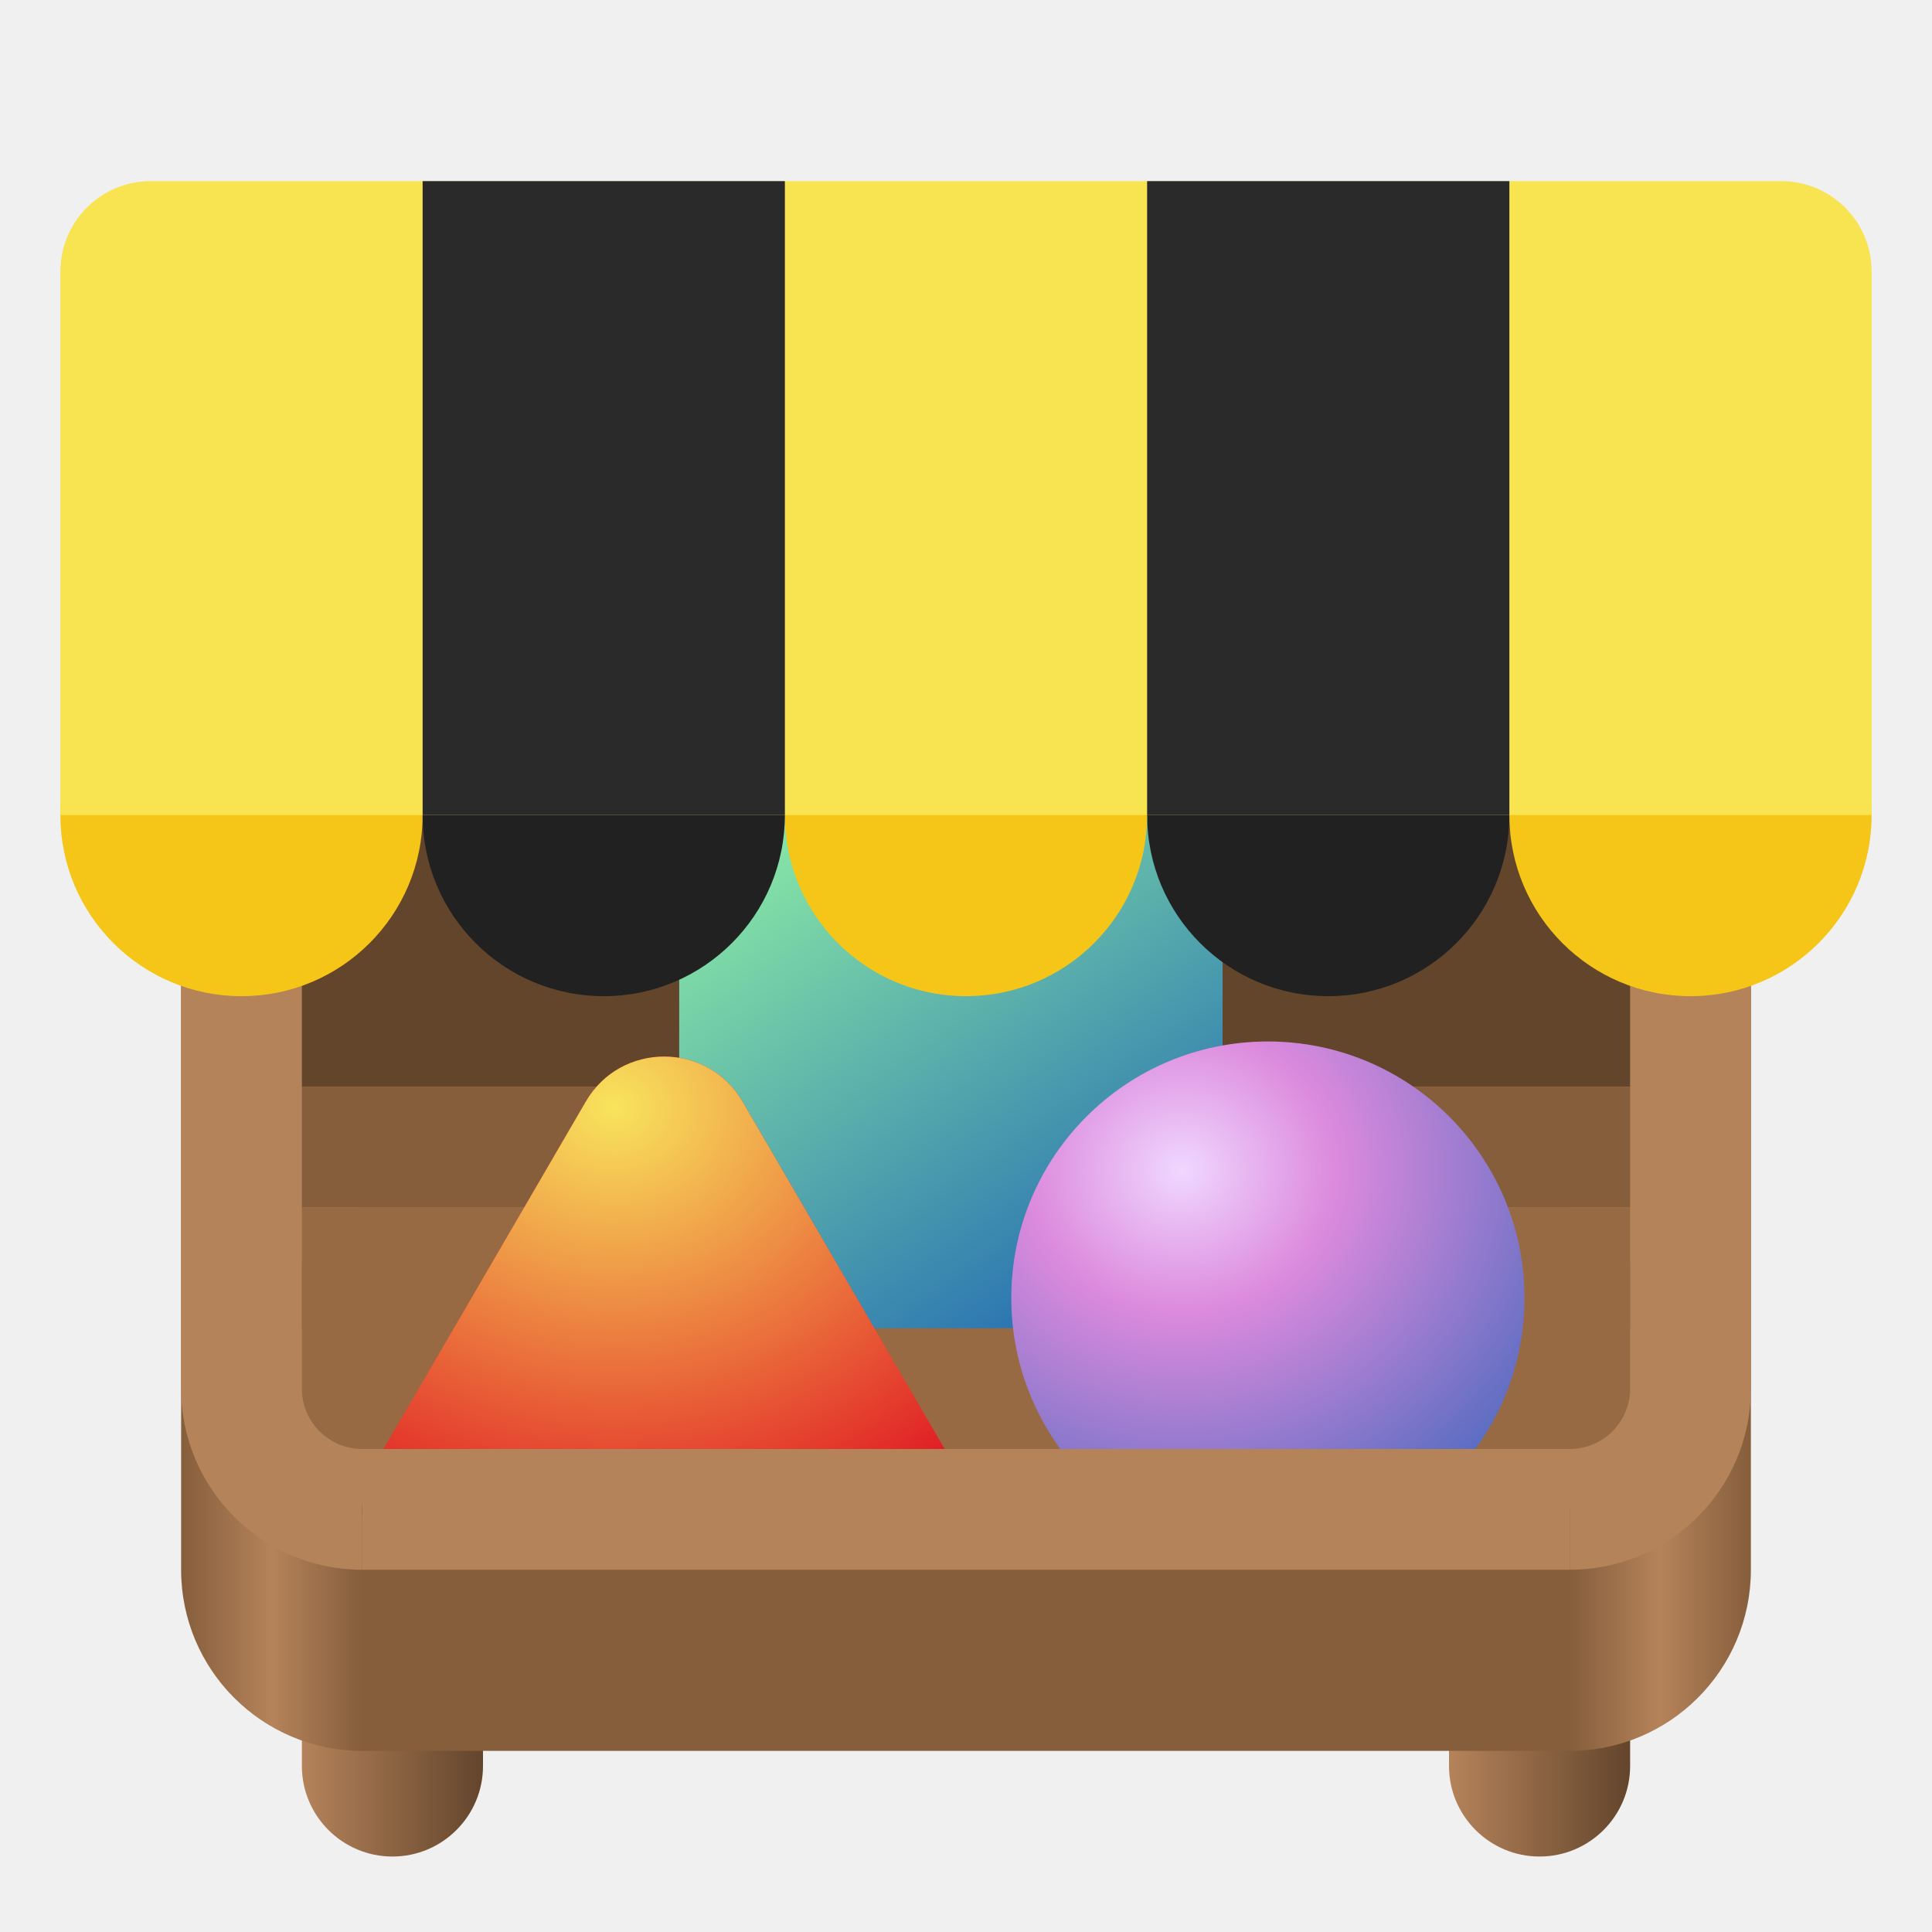
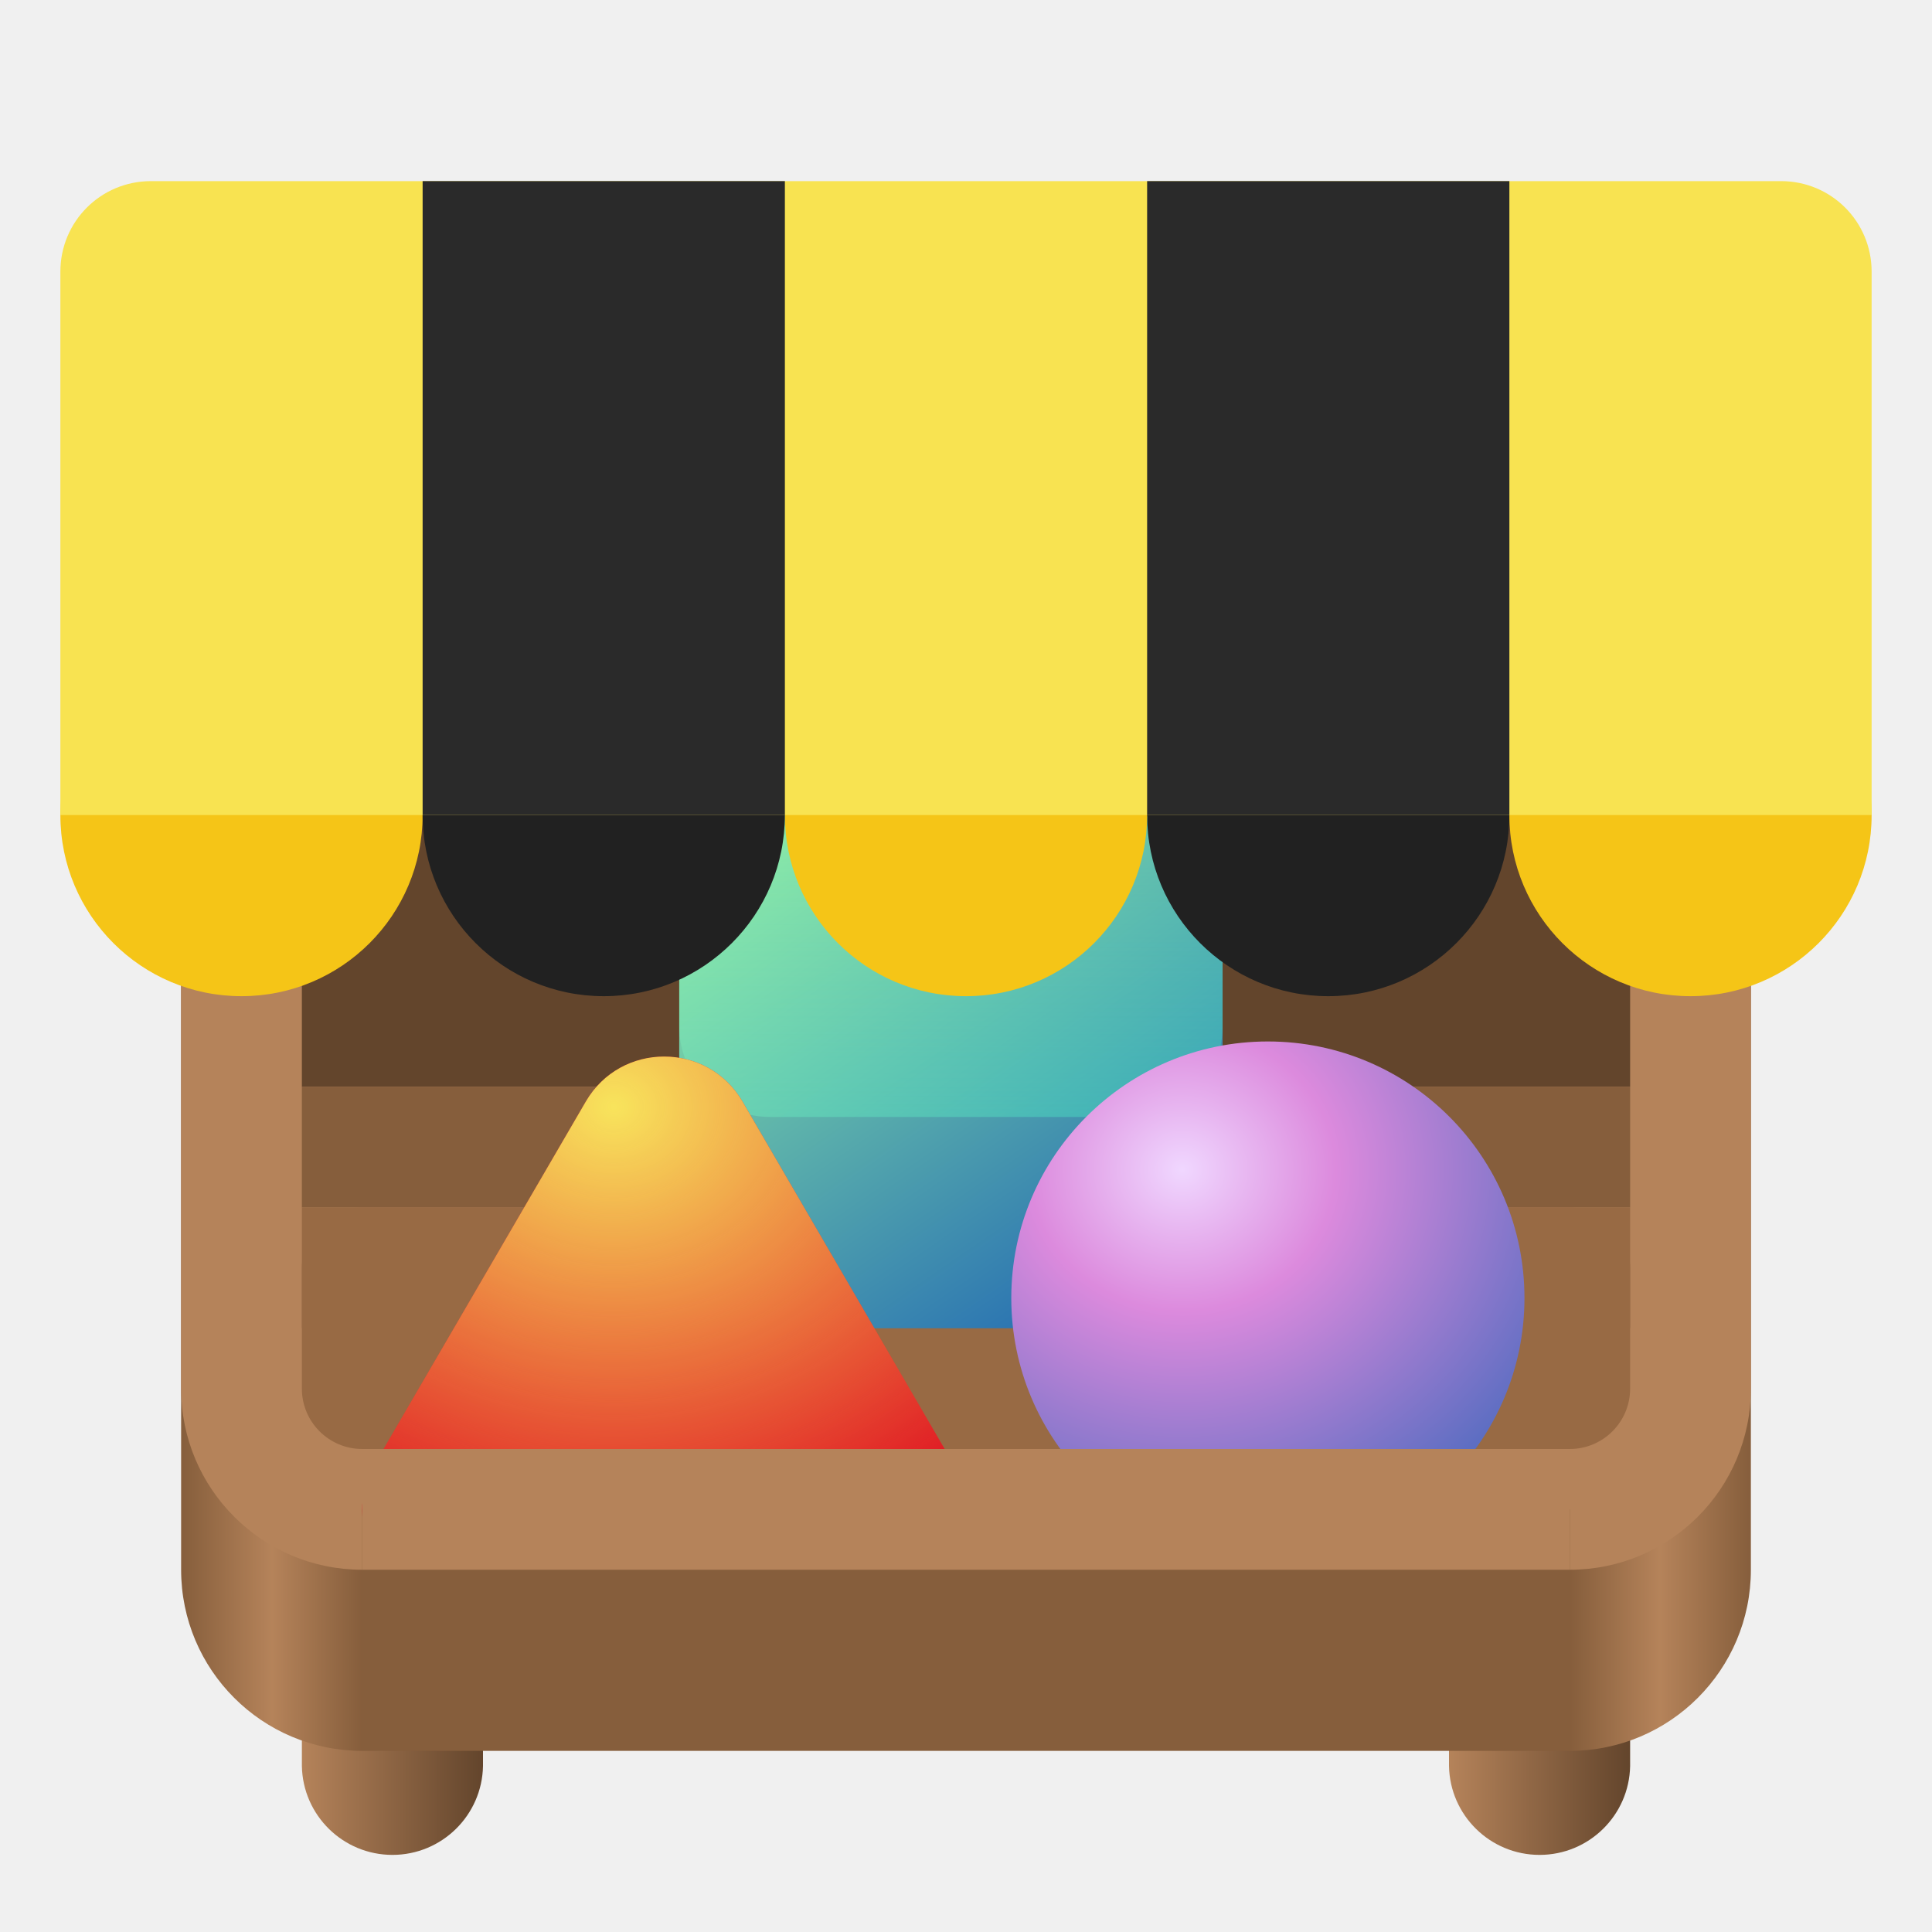
- <svg xmlns="http://www.w3.org/2000/svg" width="128" height="128" viewBox="0 0 128 128" fill="none">
-   <g clip-path="url(#clip0_19_37)">
-     <path d="M26 98C29.312 98 32 100.688 32 104V117C32 120.312 29.312 123 26 123C22.688 123 20 120.312 20 117V104C20 100.688 22.688 98 26 98Z" fill="url(#paint0_linear_19_37)" />
-     <path d="M102 98C105.312 98 108 100.688 108 104V117C108 120.312 105.312 123 102 123C98.688 123 96 120.312 96 117V104C96 100.688 98.688 98 102 98Z" fill="url(#paint1_linear_19_37)" />
-     <path d="M104 116H24C17.371 116 12 110.629 12 104V44C12 37.371 17.371 32 24 32H104C110.629 32 116 37.371 116 44V104C116 110.629 110.629 116 104 116Z" fill="url(#paint2_linear_19_37)" />
-     <path d="M104 104H24C17.371 104 12 98.629 12 92V44C12 37.371 17.371 32 24 32H104C110.629 32 116 37.371 116 44V92C116 98.629 110.629 104 104 104Z" fill="#B5835A" />
-     <path d="M20 40H108V72H20V40Z" fill="#63452C" />
-     <path d="M20 32H12V64H20V32Z" fill="#865E3C" />
-     <path d="M116 32H108V64H116V32Z" fill="#865E3C" />
-     <path d="M20 72H108V80H20V72Z" fill="#865E3C" />
-     <path d="M104 96H24C21.789 96 20 94.211 20 92V84C20 81.789 21.789 80 24 80H104C106.211 80 108 81.789 108 84V92C108 94.211 106.211 96 104 96Z" fill="#986A44" />
-     <path d="M20 88H108V80H20V88Z" fill="#986A44" />
-     <path d="M51 54H75C78.312 54 81 56.688 81 60V82C81 85.312 78.312 88 75 88H51C47.688 88 45 85.312 45 82V60C45 56.688 47.688 54 51 54Z" fill="url(#paint3_linear_19_37)" />
-     <mask id="mask0_19_37" style="mask-type:luminance" maskUnits="userSpaceOnUse" x="-13" y="-13" width="154" height="154">
-       <path d="M140.8 -12.8H-12.8V140.8H140.8V-12.8Z" fill="black" fill-opacity="0.5" />
-     </mask>
-     <g mask="url(#mask0_19_37)">
-       <mask id="mask1_19_37" style="mask-type:luminance" maskUnits="userSpaceOnUse" x="-8" y="-16" width="192" height="152">
-         <path d="M184 -16H-8V136H184V-16Z" fill="white" />
-       </mask>
-       <g mask="url(#mask1_19_37)">
-         <path d="M51 54H75C78.312 54 81 56.688 81 60V68C81 71.312 78.312 74 75 74H51C47.688 74 45 71.312 45 68V60C45 56.688 47.688 54 51 54Z" fill="#8FF0A4" />
-       </g>
-     </g>
-     <path d="M84 69C93.387 69 101 76.613 101 86C101 95.387 93.387 103 84 103C74.613 103 67 95.387 67 86C67 76.613 74.613 69 84 69Z" fill="url(#paint4_radial_19_37)" />
-     <path d="M63.195 103.039C64.266 101.172 64.258 98.879 63.18 97.019L49.195 72.984C46.871 69.004 41.125 69.004 38.809 72.984L24.816 97.019C22.484 101.023 25.379 106.055 30.012 106.055H57.988C60.137 106.055 62.125 104.906 63.195 103.039Z" fill="#E01B24" />
-     <path d="M63.195 103.039C64.266 101.172 64.258 98.879 63.18 97.019L49.195 72.984C46.871 69.004 41.125 69.004 38.809 72.984L24.816 97.019C22.484 101.023 25.379 106.055 30.012 106.055H57.988C60.137 106.055 62.125 104.906 63.195 103.039Z" fill="url(#paint5_radial_19_37)" />
-     <path d="M24 108H104V100H24V108Z" fill="#865E3C" />
-     <path d="M24 104H104V96H24V104Z" fill="#B5835A" />
-     <path d="M88 42C94.629 42 100 47.371 100 54C100 60.629 94.629 66 88 66C81.371 66 76 60.629 76 54C76 47.371 81.371 42 88 42Z" fill="#212121" />
-     <path d="M64 42C70.629 42 76 47.371 76 54C76 60.629 70.629 66 64 66C57.371 66 52 60.629 52 54C52 47.371 57.371 42 64 42Z" fill="#F5C517" />
-     <path d="M16 42C22.629 42 28 47.371 28 54C28 60.629 22.629 66 16 66C9.371 66 4 60.629 4 54C4 47.371 9.371 42 16 42Z" fill="#F5C517" />
-     <path d="M40 42C46.629 42 52 47.371 52 54C52 60.629 46.629 66 40 66C33.371 66 28 60.629 28 54C28 47.371 33.371 42 40 42Z" fill="#212121" />
-     <path d="M112 42C118.629 42 124 47.371 124 54C124 60.629 118.629 66 112 66C105.371 66 100 60.629 100 54C100 47.371 105.371 42 112 42Z" fill="#F5C517" />
-     <path d="M10 12C6.676 12 4 14.676 4 18V54H124V18C124 14.676 121.324 12 118 12H10Z" fill="#F8E351" />
-     <path d="M28 12V54H52V12H28ZM76 12V54H100V12H76Z" fill="#2A2A2A" />
-   </g>
+ <svg xmlns="http://www.w3.org/2000/svg" xmlns:xlink="http://www.w3.org/1999/xlink" xml:space="preserve" width="128" height="128">
  <defs>
-     <linearGradient id="paint0_linear_19_37" x1="20" y1="110.5" x2="32" y2="110.5" gradientUnits="userSpaceOnUse">
-       <stop stop-color="#B5835A" />
-       <stop offset="1" stop-color="#63452C" />
+     <linearGradient id="a">
+       <stop offset="0" style="stop-color:#8ff0a4;stop-opacity:.486" />
+       <stop offset="1" style="stop-color:#8ff0a4;stop-opacity:0" />
    </linearGradient>
-     <linearGradient id="paint1_linear_19_37" x1="96" y1="110.5" x2="108" y2="110.5" gradientUnits="userSpaceOnUse">
-       <stop stop-color="#B5835A" />
-       <stop offset="1" stop-color="#63452C" />
-     </linearGradient>
-     <linearGradient id="paint2_linear_19_37" x1="116" y1="74" x2="12" y2="74" gradientUnits="userSpaceOnUse">
-       <stop stop-color="#865E3C" />
-       <stop offset="0.058" stop-color="#B5835A" />
-       <stop offset="0.115" stop-color="#865E3C" />
-       <stop offset="0.885" stop-color="#865E3C" />
-       <stop offset="0.942" stop-color="#B5835A" />
-       <stop offset="1" stop-color="#865E3C" />
-     </linearGradient>
-     <linearGradient id="paint3_linear_19_37" x1="78" y1="89.417" x2="51.585" y2="51.144" gradientUnits="userSpaceOnUse">
-       <stop stop-color="#1A5FB4" />
-       <stop offset="1" stop-color="#8FF0A4" />
-     </linearGradient>
-     <radialGradient id="paint4_radial_19_37" cx="0" cy="0" r="1" gradientUnits="userSpaceOnUse" gradientTransform="translate(78.3333 77.4999) rotate(0.19478) scale(36.8335 34)">
-       <stop stop-color="#F0D7FF" />
-       <stop offset="0.276" stop-color="#DC8ADD" />
-       <stop offset="1" stop-color="#1A5FB4" />
-     </radialGradient>
-     <radialGradient id="paint5_radial_19_37" cx="0" cy="0" r="1" gradientUnits="userSpaceOnUse" gradientTransform="translate(40.6653 73.3334) scale(35 30)">
-       <stop stop-color="#F8E45C" />
-       <stop offset="1" stop-color="#F8E45C" stop-opacity="0" />
-     </radialGradient>
-     <clipPath id="clip0_19_37">
-       <rect width="128" height="128" fill="white" />
-     </clipPath>
+     <linearGradient xlink:href="#a" id="h" x1="62" x2="62" y1="164" y2="128" gradientTransform="translate(1 -82)" gradientUnits="userSpaceOnUse" />
  </defs>
+   <linearGradient id="b" gradientUnits="userSpaceOnUse">
+     <stop offset="0" stop-color="#b5835a" />
+     <stop offset="1" stop-color="#63452c" />
+   </linearGradient>
+   <linearGradient xlink:href="#b" id="c" x1="20" x2="32" y1="110.5" y2="110.5" />
+   <linearGradient xlink:href="#b" id="d" x1="96" x2="108" y1="110.5" y2="110.5" />
+   <linearGradient id="e" x1="-116" x2="-12" y1="-246" y2="-246" gradientTransform="rotate(180 0 -86)" gradientUnits="userSpaceOnUse">
+     <stop offset="0" stop-color="#865e3c" />
+     <stop offset=".058" stop-color="#b5835a" />
+     <stop offset=".115" stop-color="#865e3c" />
+     <stop offset=".885" stop-color="#865e3c" />
+     <stop offset=".942" stop-color="#b5835a" />
+     <stop offset="1" stop-color="#865e3c" />
+   </linearGradient>
+   <linearGradient id="g" x1="84" x2="46" y1="230" y2="178" gradientTransform="matrix(.75 0 0 .70833 15 -73.5)" gradientUnits="userSpaceOnUse">
+     <stop offset="0" stop-color="#1a5fb4" />
+     <stop offset="1" stop-color="#8ff0a4" />
+   </linearGradient>
+   <radialGradient id="i" cx="77.852" cy="217.993" r="24" gradientTransform="matrix(1.53472 .00522 -.00482 1.41666 -40.099 -231.728)" gradientUnits="userSpaceOnUse">
+     <stop offset="0" stop-color="#f0d7ff" />
+     <stop offset=".276" stop-color="#dc8add" />
+     <stop offset="1" stop-color="#1a5fb4" />
+   </radialGradient>
+   <radialGradient id="j" cx="36" cy="208.727" r="24" gradientTransform="matrix(1.45833 0 0 1.25 -11.835 -187.575)" gradientUnits="userSpaceOnUse">
+     <stop offset="0" stop-color="#f8e45c" />
+     <stop offset="1" stop-color="#f8e45c" stop-opacity="0" />
+   </radialGradient>
+   <path fill="url(#c)" d="M26 98c3.313 0 6 2.688 6 6v13a6.001 6.001 0 0 1-12 0v-13c0-3.312 2.688-6 6-6m0 0" />
+   <path fill="url(#d)" d="M102 98c3.313 0 6 2.688 6 6v13a6.001 6.001 0 0 1-12 0v-13c0-3.312 2.688-6 6-6m0 0" />
+   <path fill="url(#e)" d="M104 116H24c-6.629 0-12-5.371-12-12V44c0-6.629 5.371-12 12-12h80c6.629 0 12 5.371 12 12v60c0 6.629-5.371 12-12 12m0 0" />
+   <path fill="#b5835a" d="M104 104H24c-6.629 0-12-5.371-12-12V44c0-6.629 5.371-12 12-12h80c6.629 0 12 5.371 12 12v48c0 6.629-5.371 12-12 12m0 0" />
+   <path fill="#63452c" d="M20 40h88v32H20zm0 0" />
+   <path fill="#865e3c" d="M20 32h-8v32h8zm96 0h-8v32h8zM20 72h88v8H20zm0 0" />
+   <path fill="#986a44" d="M104 96H24c-2.21 0-4-1.79-4-4v-8c0-2.21 1.79-4 4-4h80c2.21 0 4 1.79 4 4v8c0 2.21-1.79 4-4 4m0 0" />
+   <path fill="#986a44" d="M20 88h88v-8H20zm0 0" />
+   <path fill="url(#g)" d="M51 54h24c3.313 0 6 2.688 6 6v22a6 6 0 0 1-6 6H51c-3.312 0-6-2.687-6-6V60c0-3.312 2.688-6 6-6m0 0" />
+   <path d="M51 54c-3.312 0-6 2.688-6 6v8c0 3.313 2.688 6 6 6h24a6 6 0 0 0 6-6v-8c0-3.312-2.687-6-6-6z" style="mix-blend-mode:overlay;fill:url(#h);stroke-width:1.134;stroke-linejoin:round" />
+   <path fill="url(#i)" d="M84 69c9.387 0 17 7.613 17 17s-7.613 17-17 17-17-7.613-17-17 7.613-17 17-17m0 0" />
+   <path fill="#e01b24" d="M63.195 103.04a6.03 6.03 0 0 0-.015-6.02L49.195 72.984c-2.324-3.98-8.07-3.98-10.386 0L24.816 97.02c-2.332 4.003.563 9.035 5.196 9.035h27.976a6 6 0 0 0 5.207-3.016m0 0" />
+   <path fill="url(#j)" d="M63.195 103.04a6.03 6.03 0 0 0-.015-6.02L49.195 72.984c-2.324-3.98-8.07-3.98-10.386 0L24.816 97.02c-2.332 4.003.563 9.035 5.196 9.035h27.976a6 6 0 0 0 5.207-3.016m0 0" />
+   <path fill="#865e3c" d="M24 108h80v-8H24zm0 0" />
+   <path fill="#b5835a" d="M24 104h80v-8H24zm0 0" />
+   <path fill="#212121" d="M88 42c6.629 0 12 5.371 12 12s-5.371 12-12 12-12-5.371-12-12 5.371-12 12-12" />
+   <path fill="#f5c517" d="M64 42c6.629 0 12 5.371 12 12s-5.371 12-12 12-12-5.371-12-12 5.371-12 12-12m-48 0c6.629 0 12 5.371 12 12s-5.371 12-12 12S4 60.629 4 54s5.371-12 12-12" />
+   <path fill="#212121" d="M40 42c6.629 0 12 5.371 12 12s-5.371 12-12 12-12-5.371-12-12 5.371-12 12-12" />
+   <path fill="#f5c517" d="M112 42c6.629 0 12 5.371 12 12s-5.371 12-12 12-12-5.371-12-12 5.371-12 12-12" />
+   <path fill="#f8e351" d="M10 12c-3.324 0-6 2.676-6 6v36h120V18c0-3.324-2.676-6-6-6z" />
+   <path fill="#2a2a2a" d="M28 12v42h24V12Zm48 0v42h24V12Z" />
</svg>
